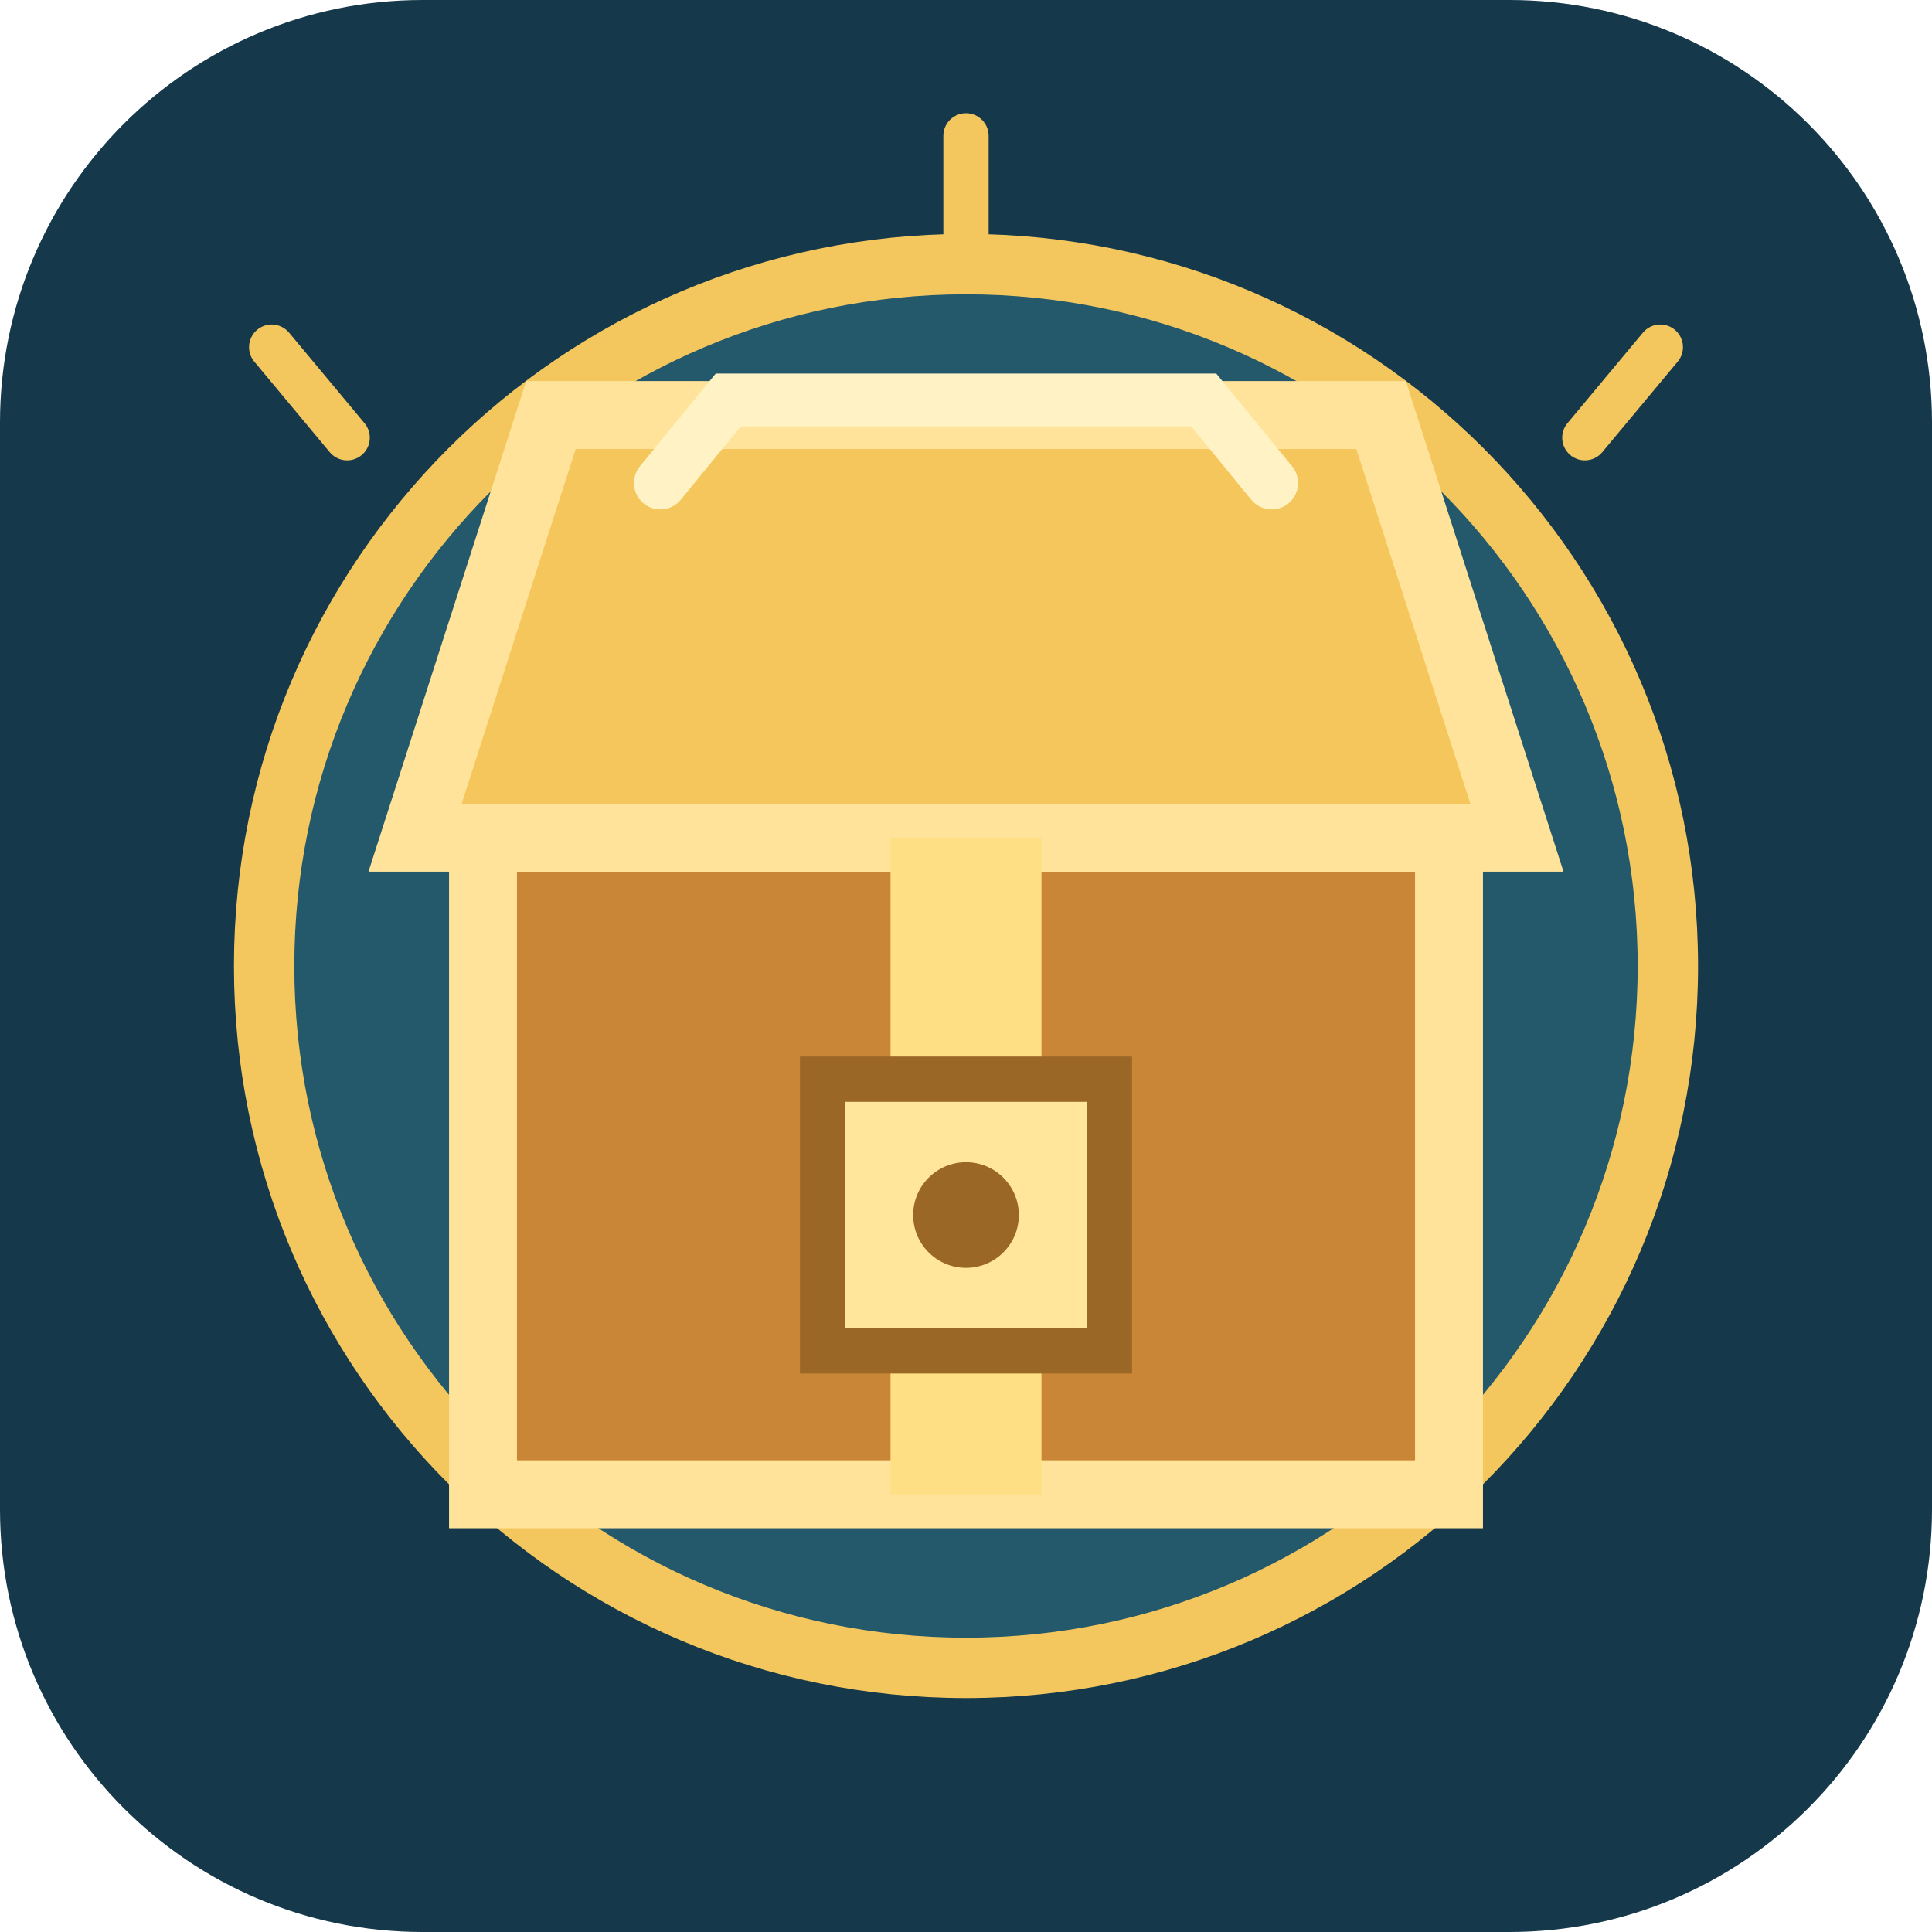
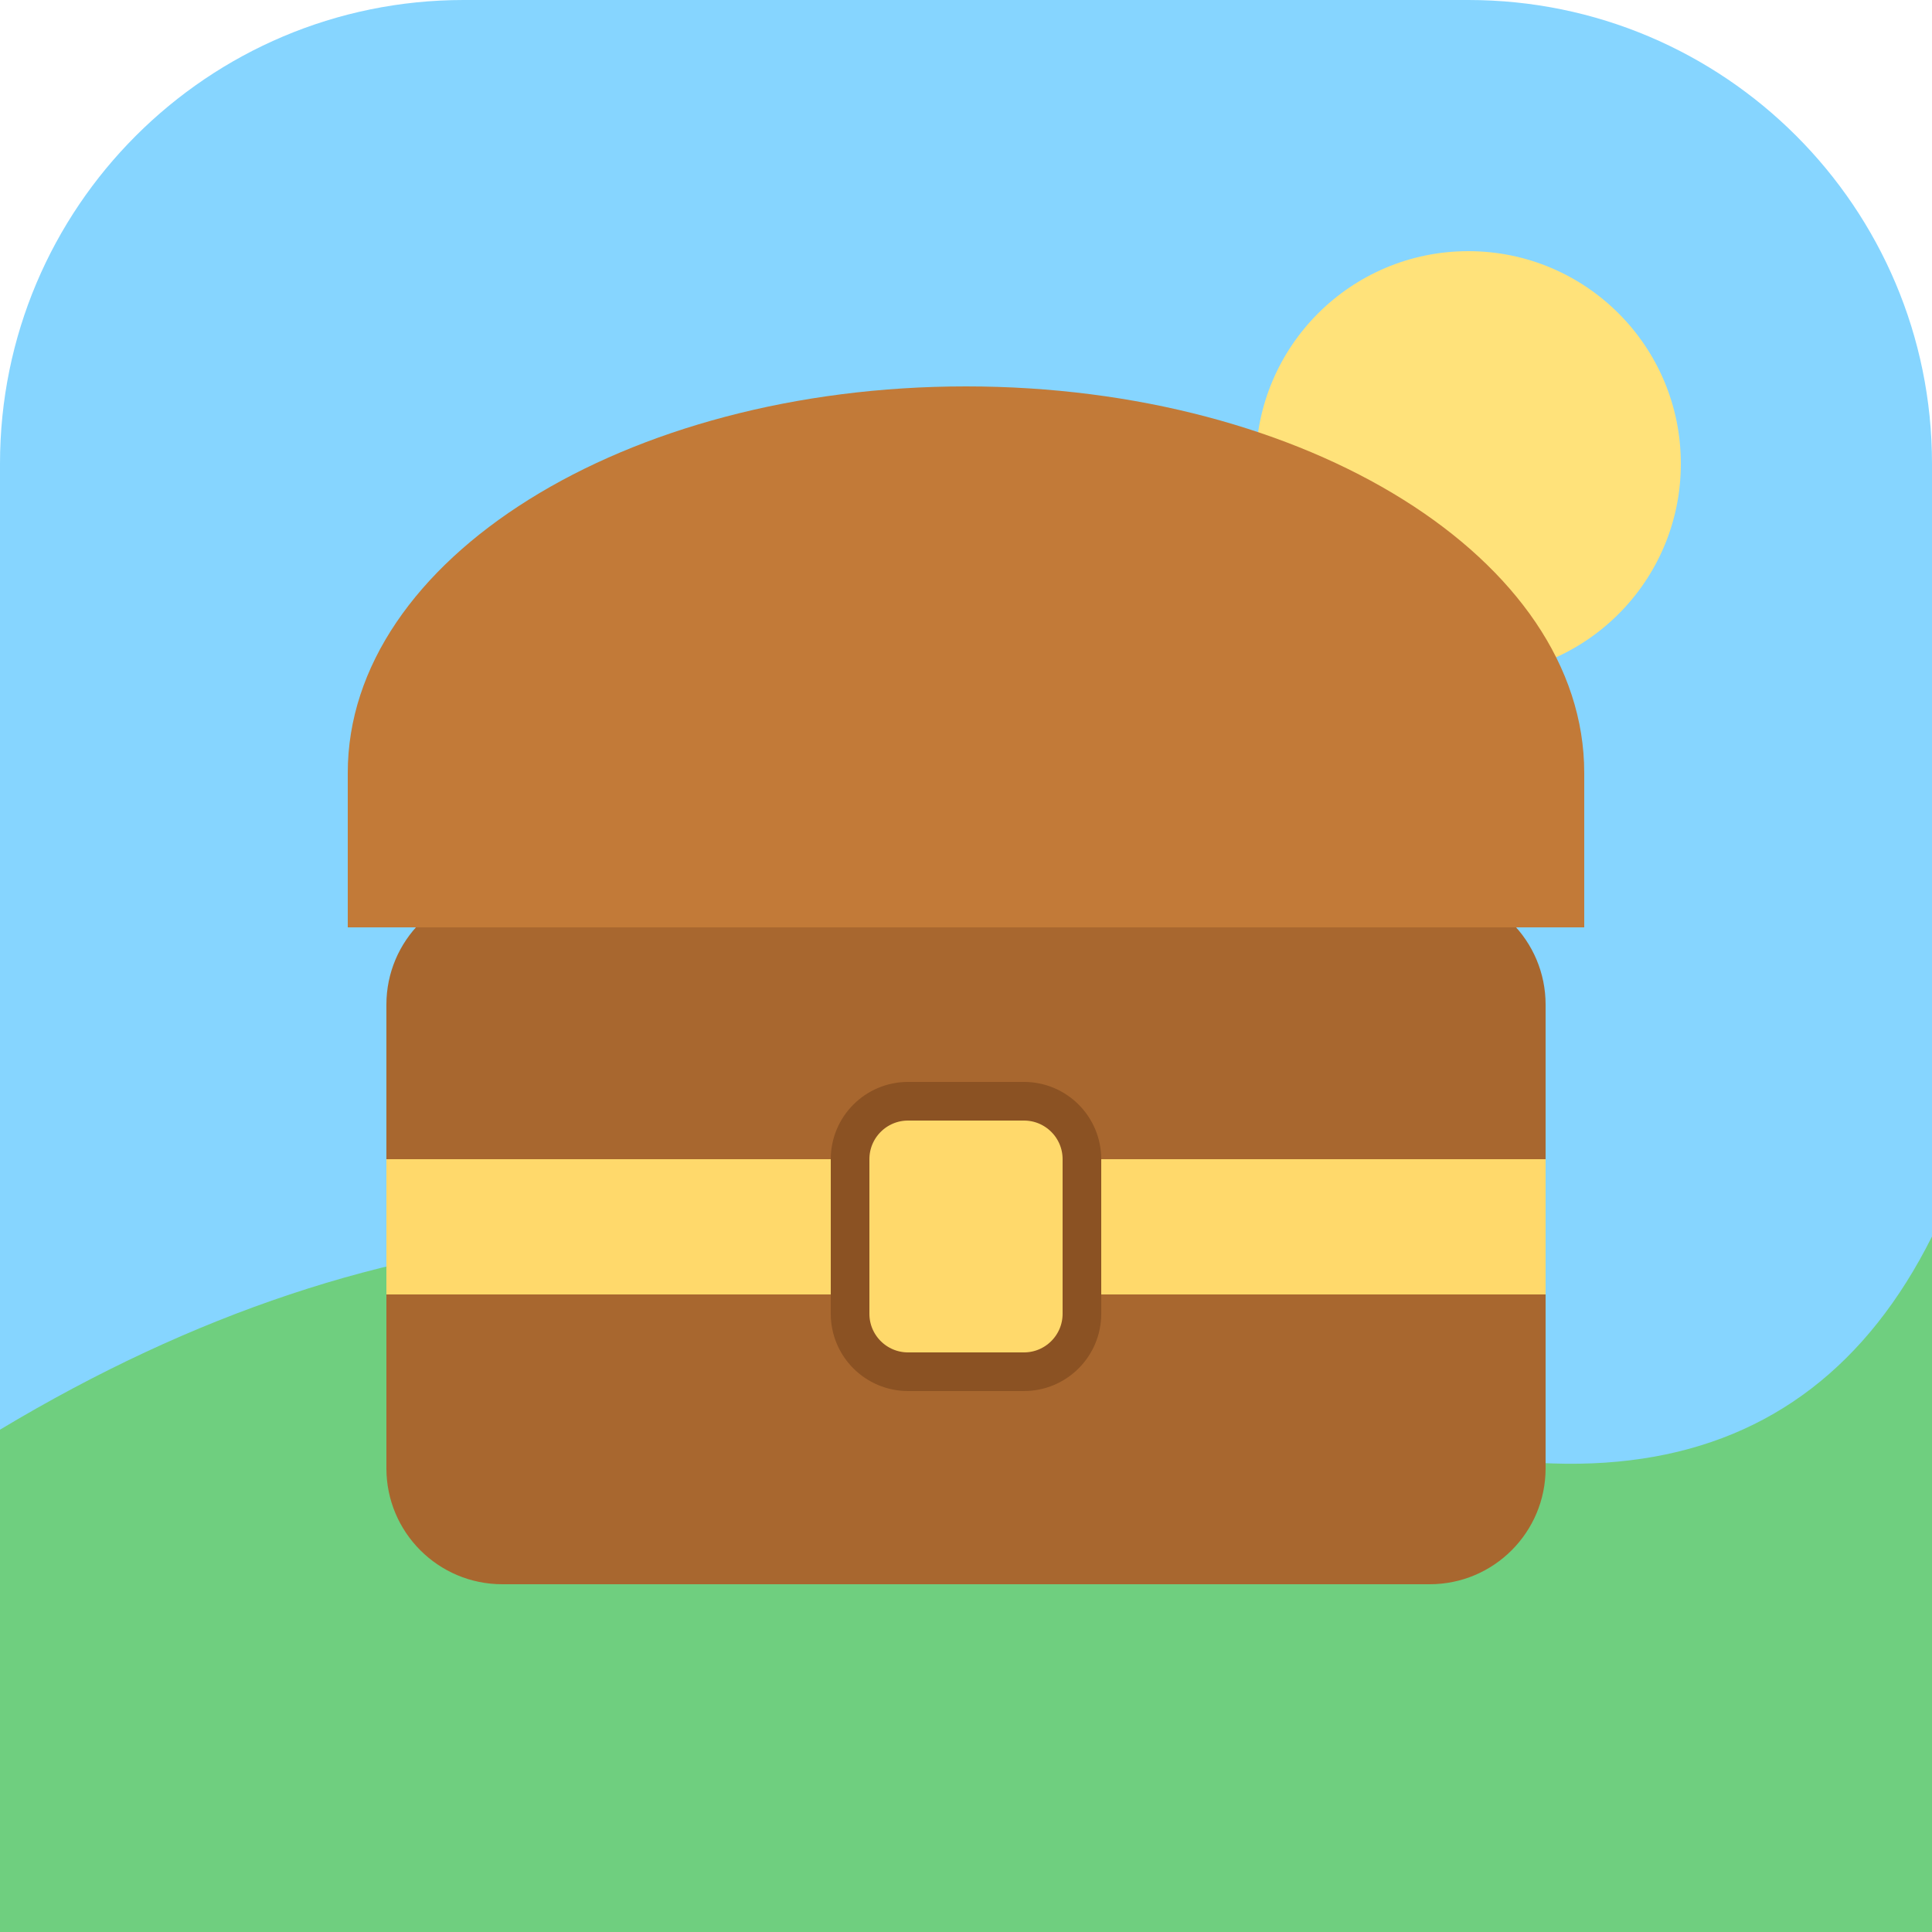
- <svg xmlns="http://www.w3.org/2000/svg" viewBox="0 0 512 512">
-   <rect width="512" height="512" rx="112" fill="#15384a" />
-   <circle cx="256" cy="256" r="186" fill="#24596c" stroke="#f3c75e" stroke-width="16" />
-   <path d="M128 222h256v174H128z" fill="#c98636" stroke="#ffe39a" stroke-width="18" />
-   <path d="M110 222l36-112h220l36 112z" fill="#f4c65b" stroke="#ffe39a" stroke-width="18" />
-   <path d="M236 222v174h40V222z" fill="#ffdf83" />
-   <path d="M218 286h76v72h-76z" fill="#ffe69a" stroke="#9b6726" stroke-width="12" />
-   <circle cx="256" cy="322" r="14" fill="#9b6726" />
-   <path d="M175 128l18-22h126l18 22" fill="none" stroke="#fff2c5" stroke-width="14" stroke-linecap="round" />
-   <path d="M92 116l-20-24m348 24l20-24M256 64v-28" stroke="#f3c75e" stroke-width="12" stroke-linecap="round" />
+ <svg xmlns="http://www.w3.org/2000/svg" viewBox="0 0 100 100">
+   <rect width="100" height="100" rx="24" fill="#86d5ff" />
+   <circle cx="76" cy="24" r="11" fill="#ffe27a" />
+   <path d="M0 74 Q30 56 60 70 T100 64 V100 H0Z" fill="#6fcf7f" />
+   <rect x="20" y="46" width="60" height="36" rx="6" fill="#a8672f" />
+   <path d="M18 48 v-8 a32 20 0 0 1 64 0 v8z" fill="#c27a38" />
+   <rect x="20" y="60" width="60" height="7" fill="#ffd96b" />
+   <rect x="44" y="57" width="12" height="14" rx="3" fill="#ffd96b" stroke="#8b5223" stroke-width="2" />
</svg>
